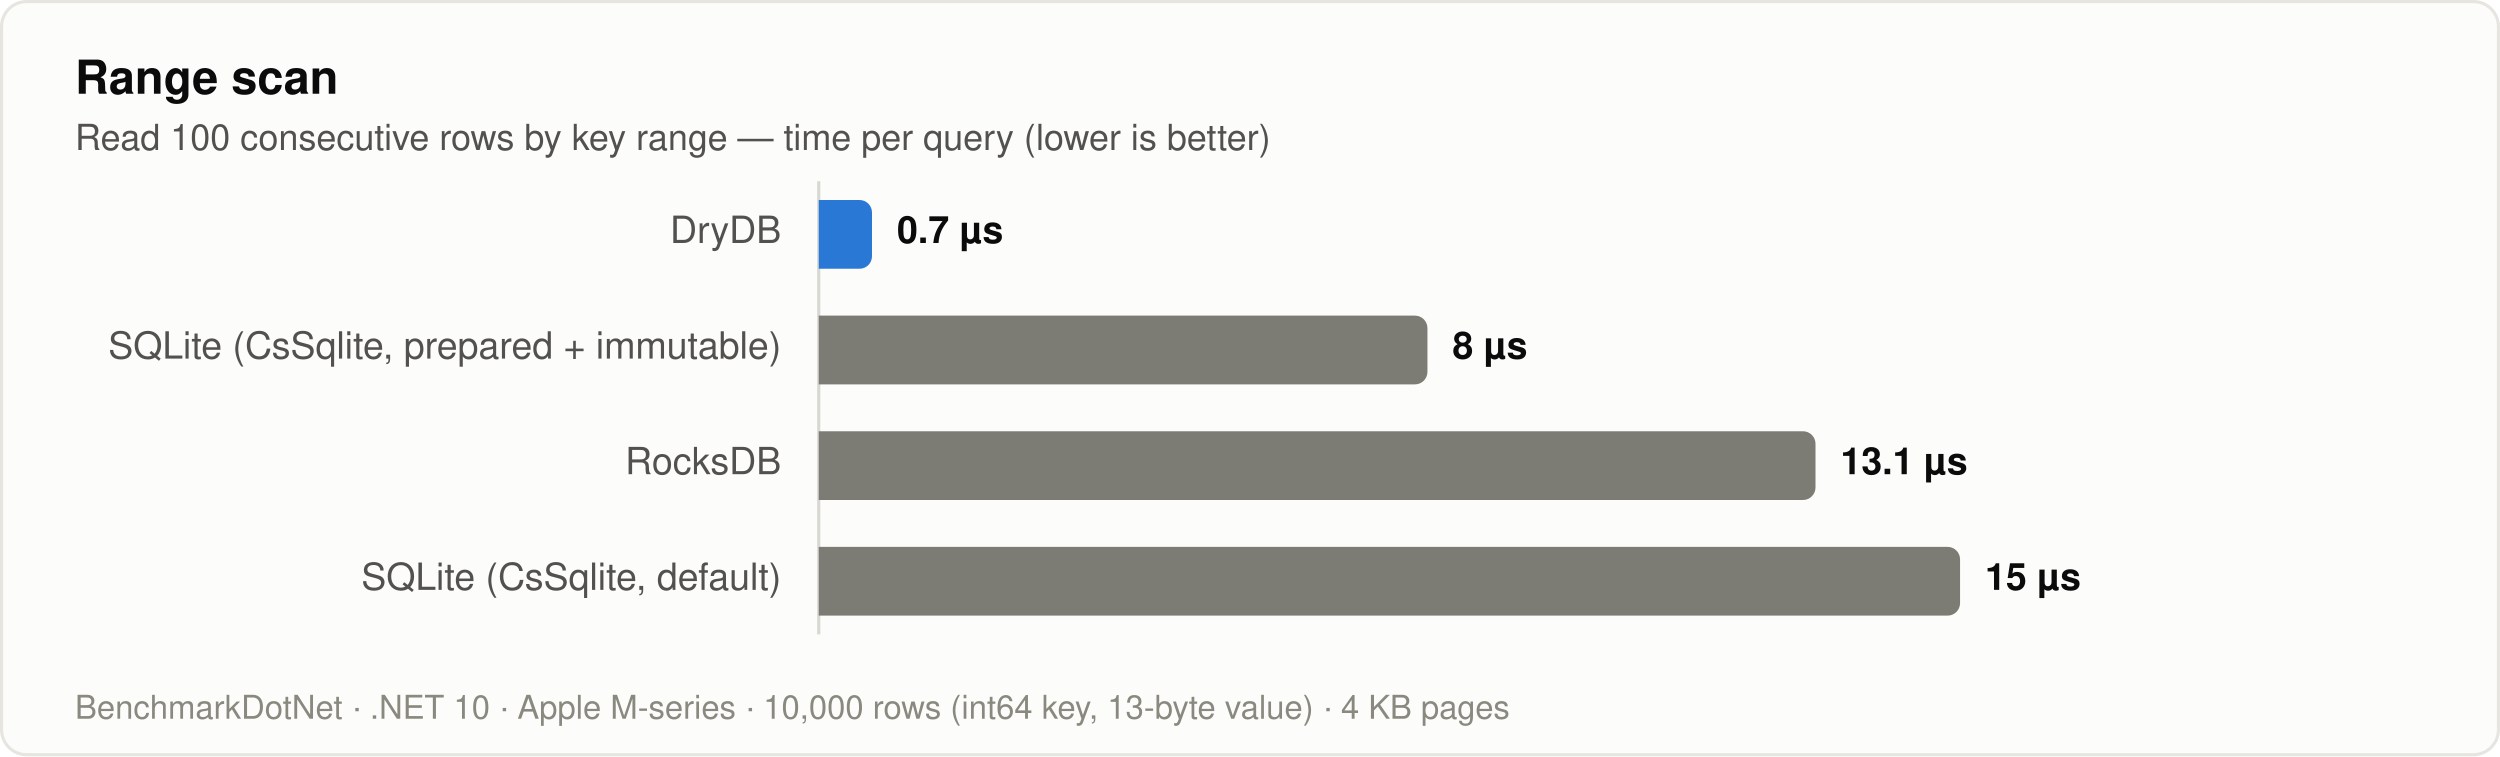
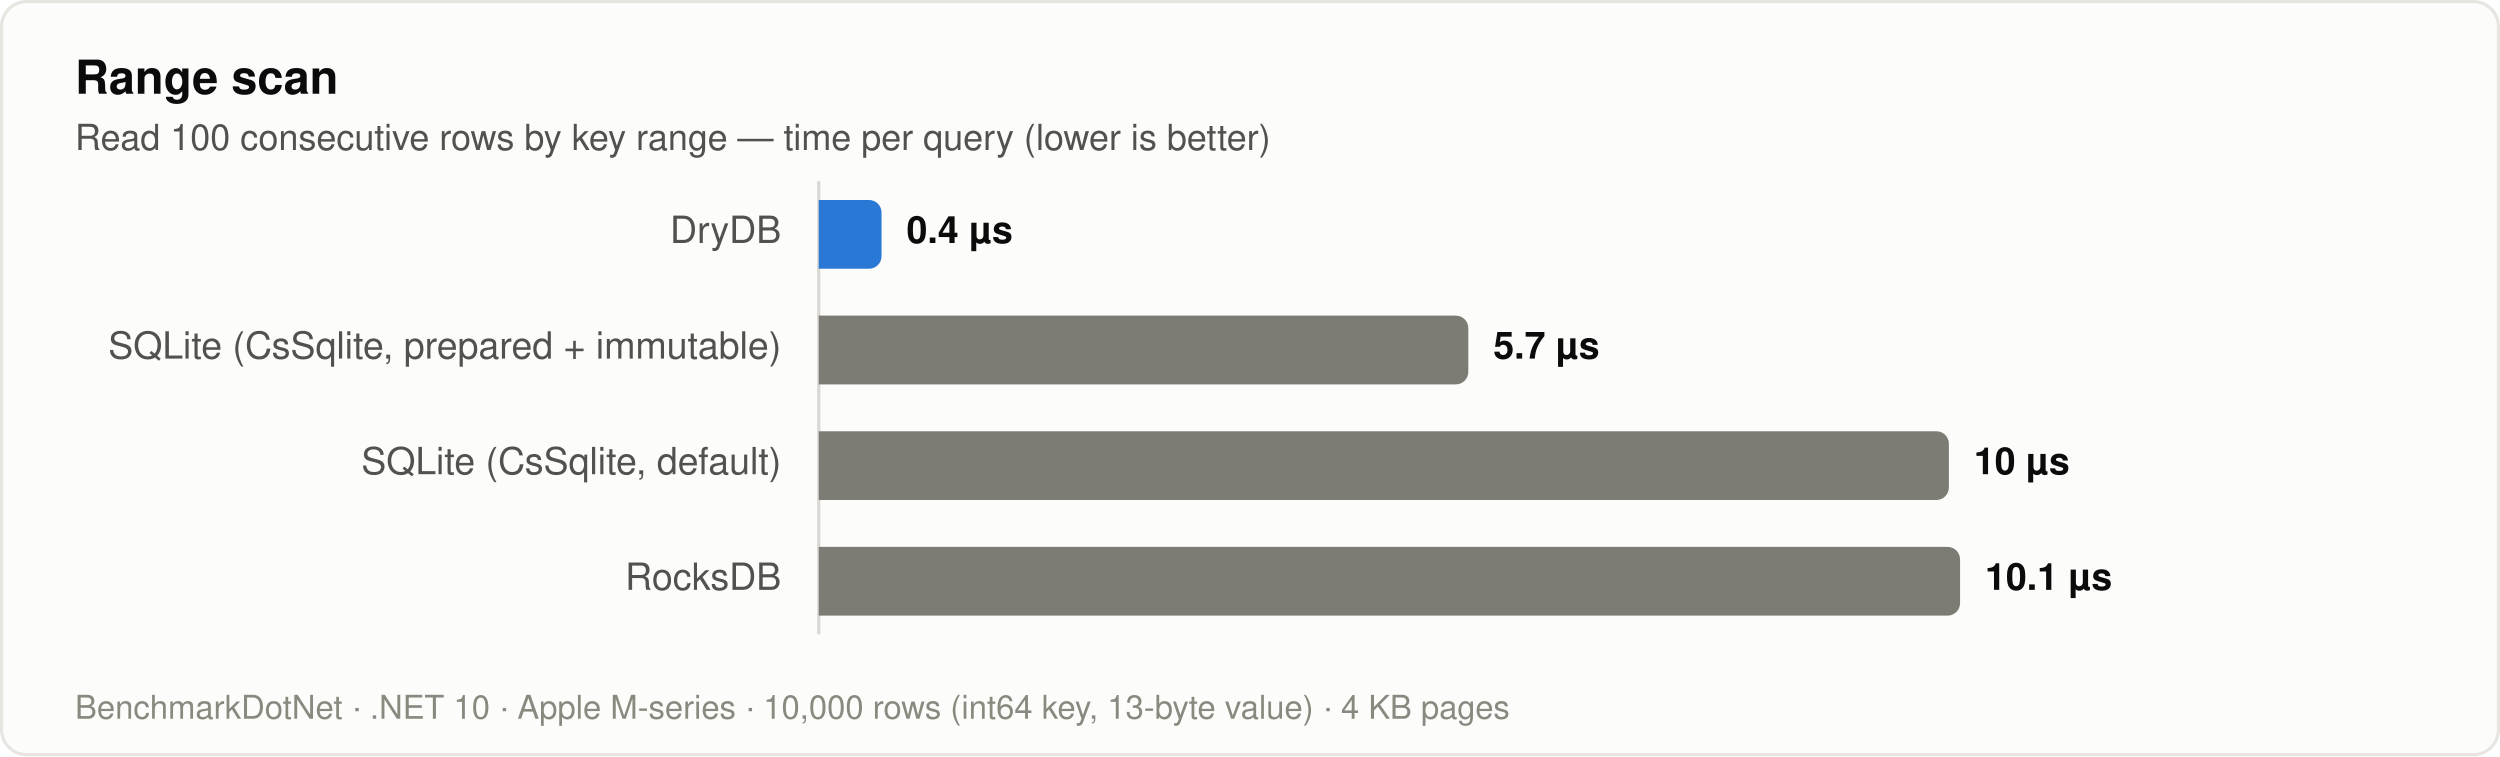
<svg xmlns="http://www.w3.org/2000/svg" viewBox="0 0 800 242" width="800" height="242" role="img" aria-label="Range scan benchmark">
  <rect x="0.5" y="0.5" width="799" height="241" rx="8" fill="#fcfcfb" stroke="#e6e5e0" />
  <g font-family="ui-sans-serif, -apple-system, 'Segoe UI', Helvetica, Arial, sans-serif">
    <text x="24" y="30" font-size="15" font-weight="600" fill="#0b0b0b">Range scan</text>
    <text x="24" y="48" font-size="11.5" fill="#52514e">Read 100 consecutive rows by key range — time per query (lower is better)</text>
    <line x1="262" y1="58" x2="262" y2="203" stroke="#d8d7d2" stroke-width="1" />
    <text x="250" y="75" text-anchor="end" dominant-baseline="central" font-size="12" fill="#52514e">DryDB</text>
-     <path d="M262 64 h13.04 a4 4 0 0 1 4 4 v14 a4 4 0 0 1 -4 4 h-13.04 Z" fill="#2a78d6" />
-     <text x="287.043" y="75" dominant-baseline="central" font-size="12" font-weight="600" fill="#0b0b0b">0.7 µs</text>
+     <path d="M262 64 h16.09 a4 4 0 0 1 4 4 v14 a4 4 0 0 1 -4 4 h-16.09 Z" fill="#2a78d6" />
+     <text x="290.094" y="75" dominant-baseline="central" font-size="12" font-weight="600" fill="#0b0b0b">0.4 µs</text>
    <text x="250" y="112" text-anchor="end" dominant-baseline="central" font-size="12" fill="#52514e">SQLite (CsSqlite, prepared + immutable)</text>
-     <path d="M262 101 h190.78 a4 4 0 0 1 4 4 v14 a4 4 0 0 1 -4 4 h-190.78 Z" fill="#7c7b74" />
-     <text x="464.783" y="112" dominant-baseline="central" font-size="12" font-weight="600" fill="#0b0b0b">8 µs</text>
-     <text x="250" y="149" text-anchor="end" dominant-baseline="central" font-size="12" fill="#52514e">RocksDB</text>
-     <path d="M262 138 h314.96 a4 4 0 0 1 4 4 v14 a4 4 0 0 1 -4 4 h-314.96 Z" fill="#7c7b74" />
-     <text x="588.957" y="149" dominant-baseline="central" font-size="12" font-weight="600" fill="#0b0b0b">13.1 µs</text>
-     <text x="250" y="186" text-anchor="end" dominant-baseline="central" font-size="12" fill="#52514e">SQLite (CsSqlite, default)</text>
+     <path d="M262 101 h203.86 a4 4 0 0 1 4 4 v14 a4 4 0 0 1 -4 4 h-203.86 Z" fill="#7c7b74" />
+     <text x="477.857" y="112" dominant-baseline="central" font-size="12" font-weight="600" fill="#0b0b0b">5.7 µs</text>
+     <text x="250" y="149" text-anchor="end" dominant-baseline="central" font-size="12" fill="#52514e">SQLite (CsSqlite, default)</text>
+     <path d="M262 138 h357.64 a4 4 0 0 1 4 4 v14 a4 4 0 0 1 -4 4 h-357.64 Z" fill="#7c7b74" />
+     <text x="631.644" y="149" dominant-baseline="central" font-size="12" font-weight="600" fill="#0b0b0b">10 µs</text>
+     <text x="250" y="186" text-anchor="end" dominant-baseline="central" font-size="12" fill="#52514e">RocksDB</text>
    <path d="M262 175 h361.22 a4 4 0 0 1 4 4 v14 a4 4 0 0 1 -4 4 h-361.22 Z" fill="#7c7b74" />
-     <text x="635.217" y="186" dominant-baseline="central" font-size="12" font-weight="600" fill="#0b0b0b">15 µs</text>
+     <text x="635.22" y="186" dominant-baseline="central" font-size="12" font-weight="600" fill="#0b0b0b">10.1 µs</text>
    <text x="24" y="230" font-size="10.5" fill="#8a897f">BenchmarkDotNet · .NET 10 · Apple M-series · 10,000 rows (int64 key, 13-byte value) · 4 KB pages</text>
  </g>
</svg>
